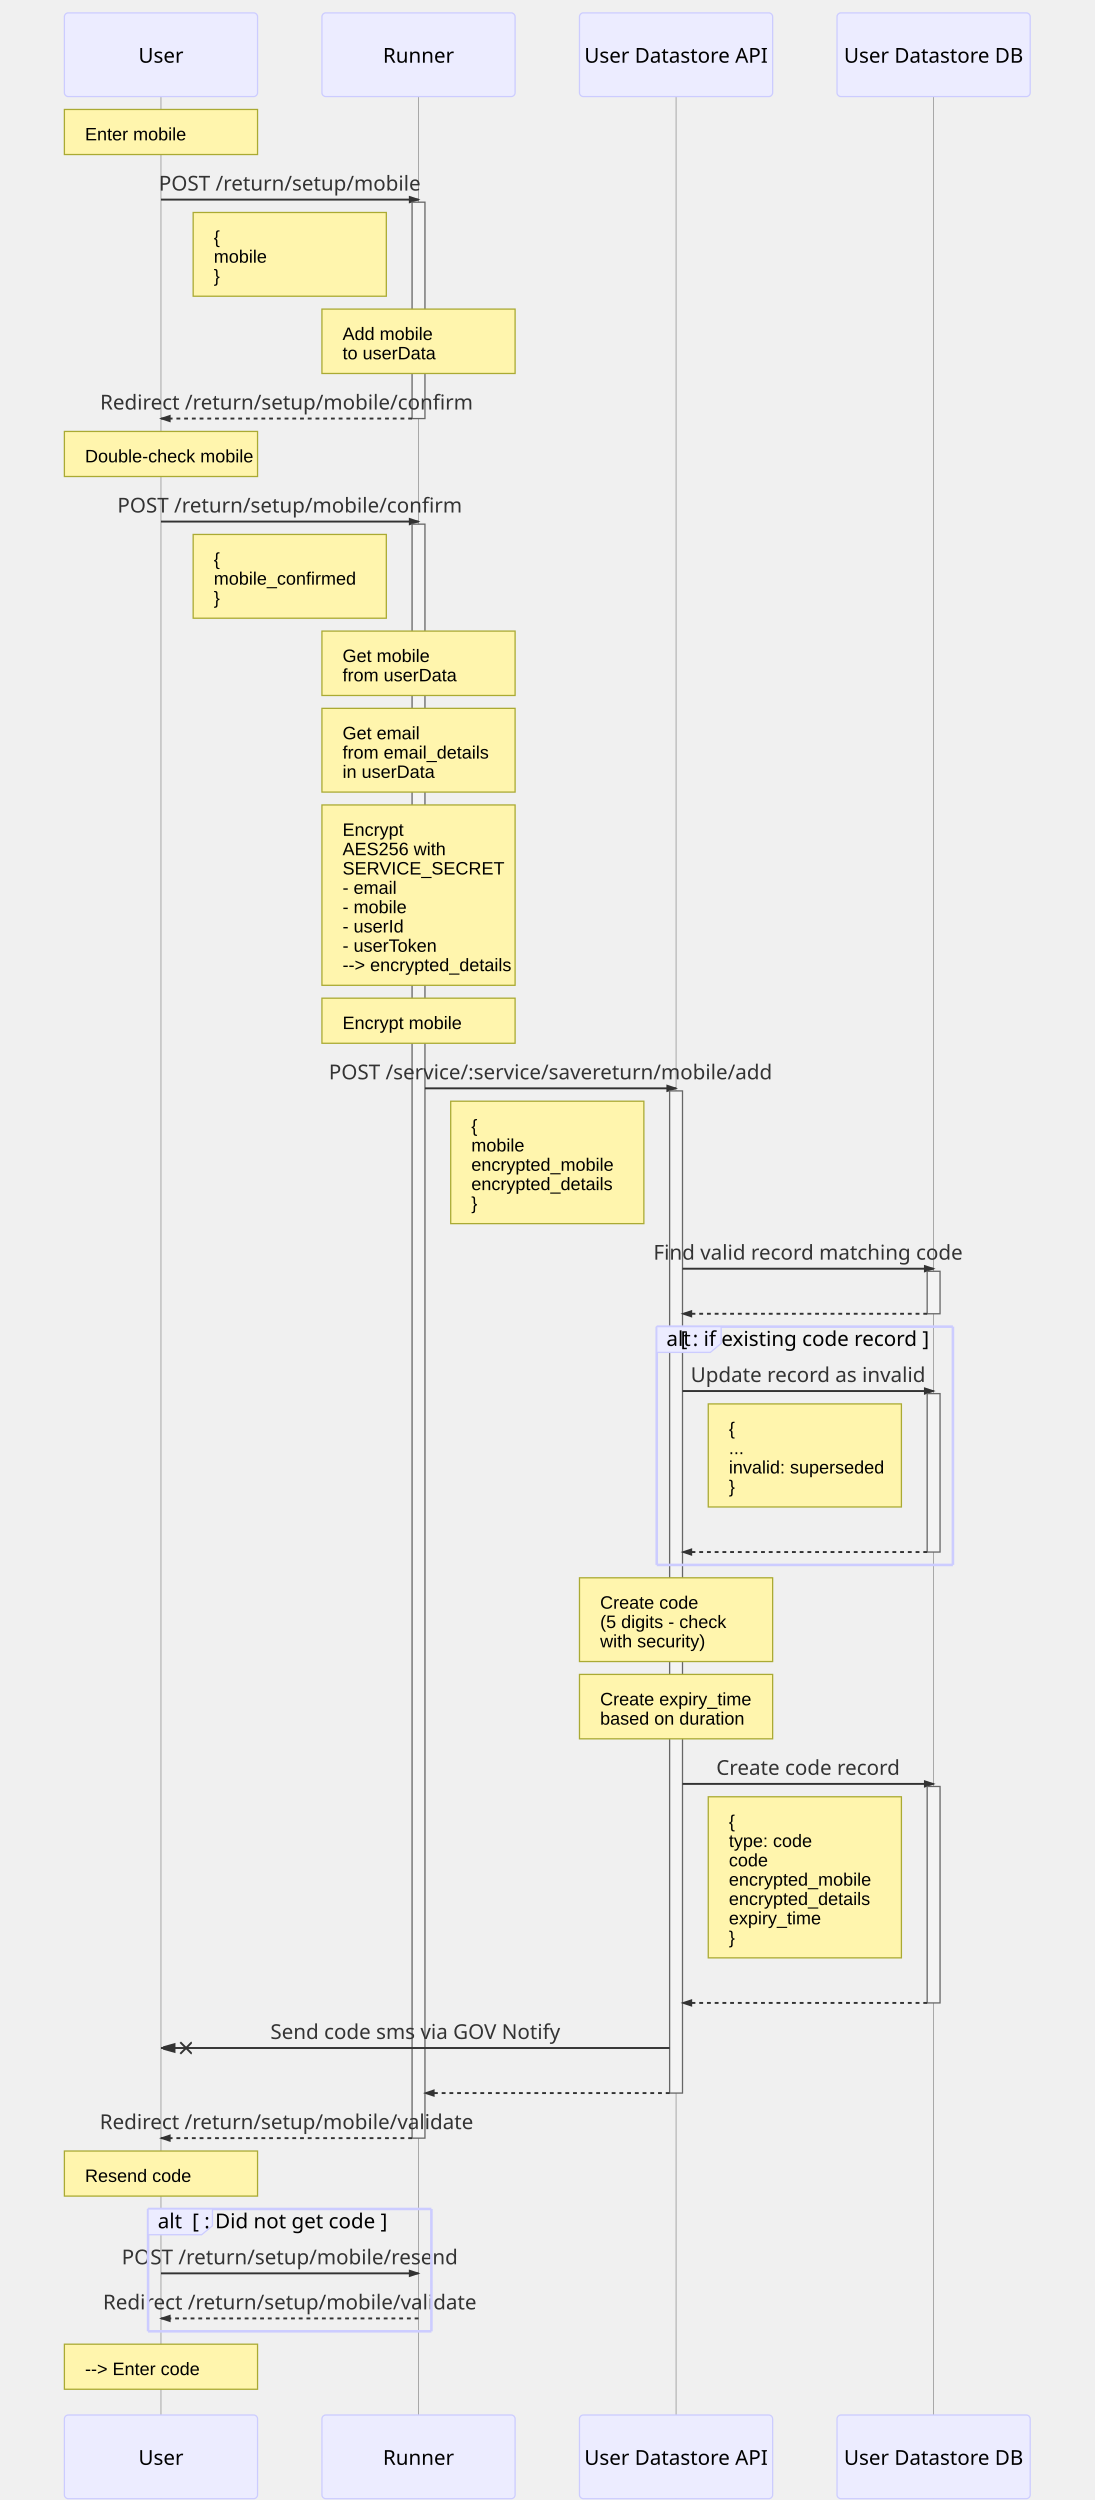
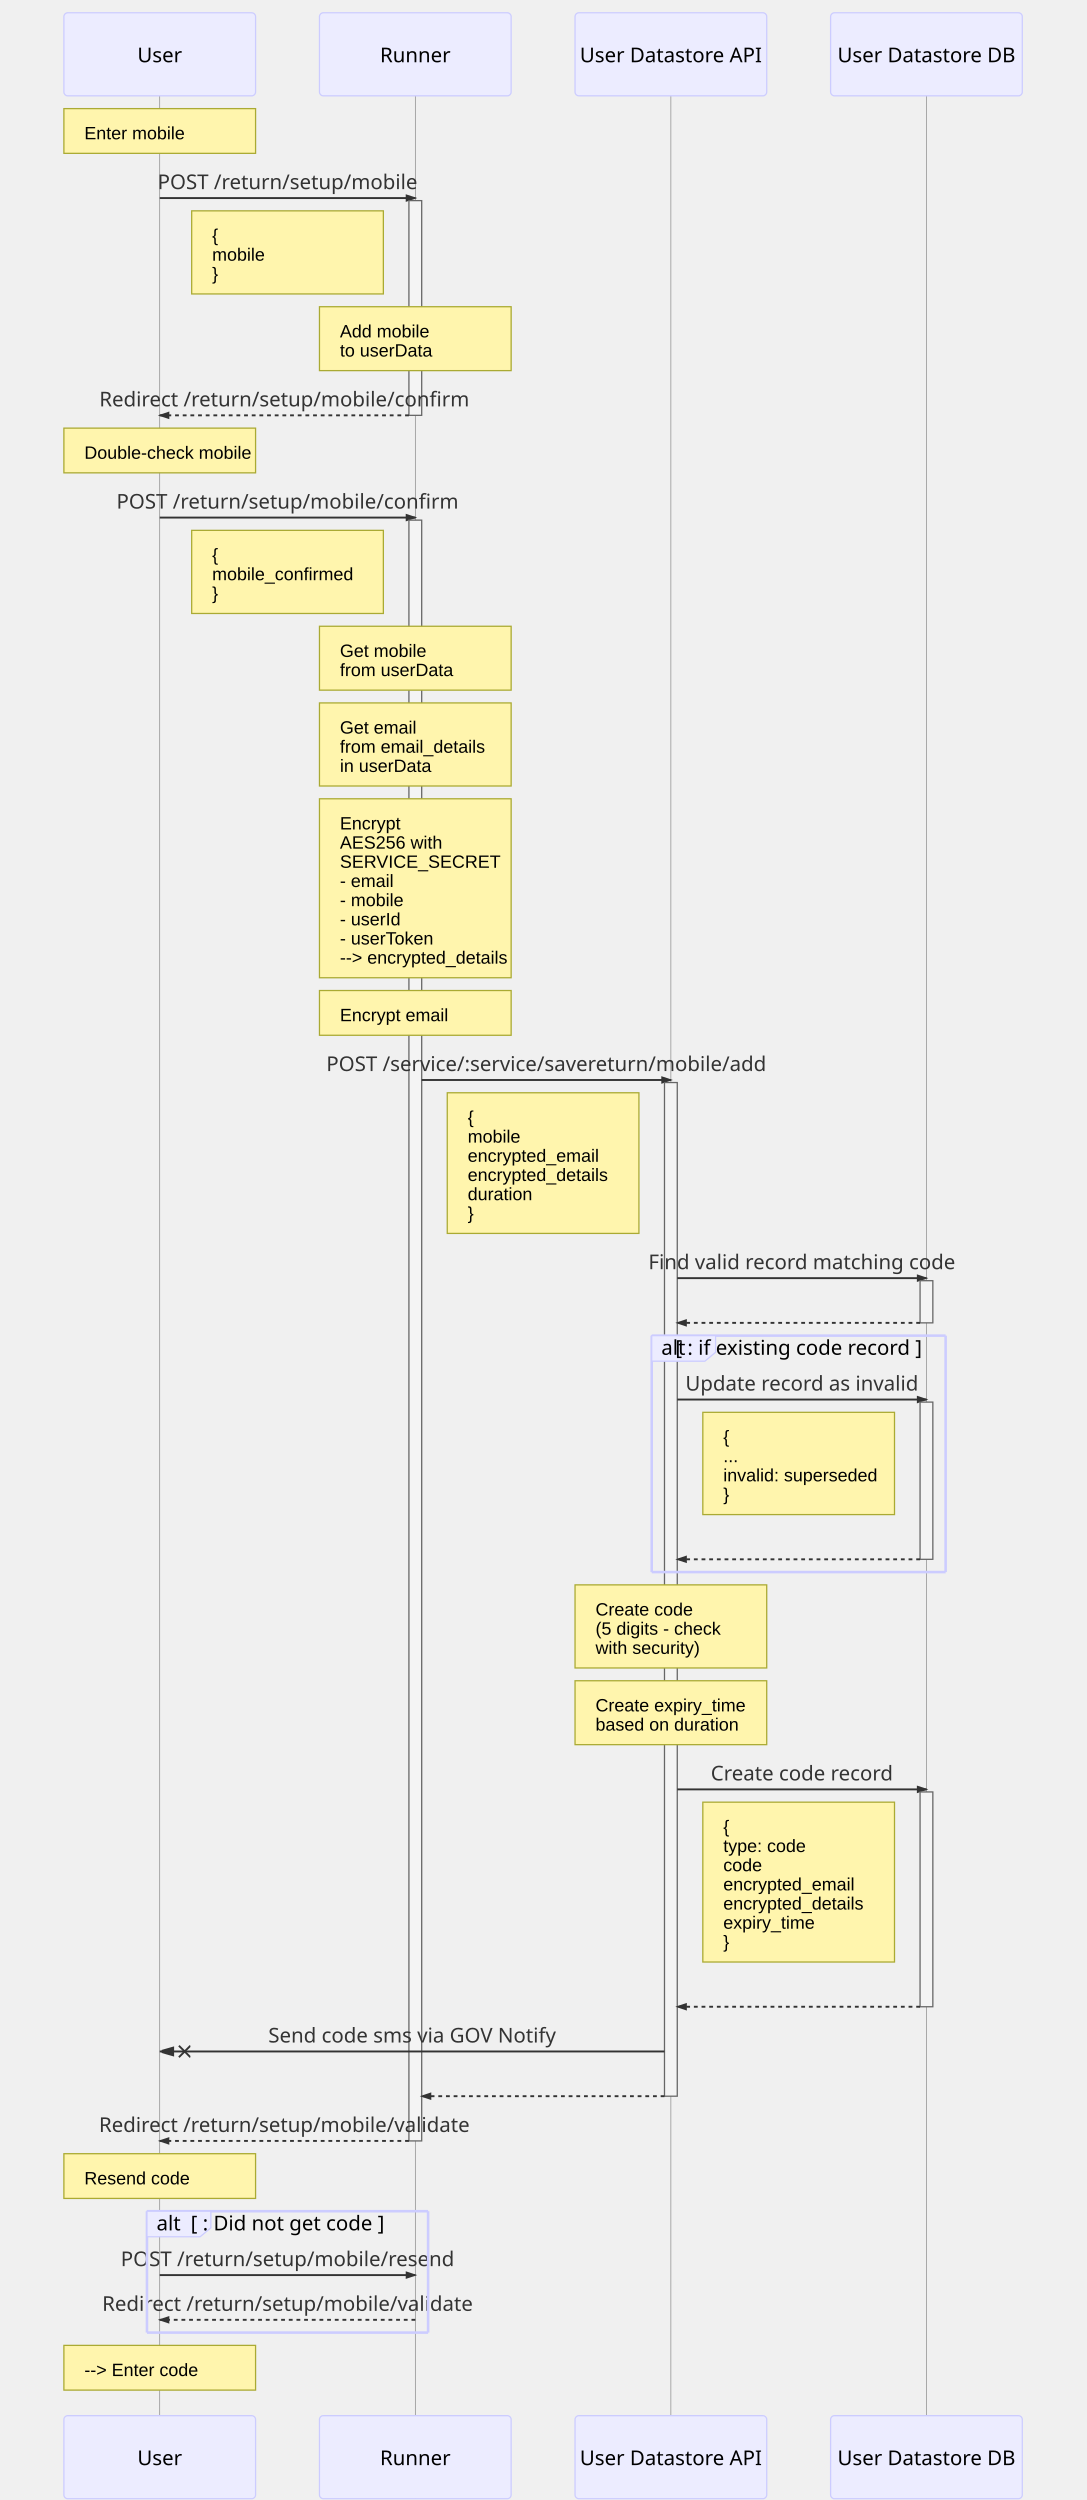
- <svg xmlns="http://www.w3.org/2000/svg" id="mermaid-1557232619871" width="100%" height="100%" style="max-width:850px;" viewBox="-50 -10 850 1941.391">
-   <style>#mermaid-1557232619871 .label{font-family:trebuchet ms,verdana,arial;color:#333}#mermaid-1557232619871 .node circle,#mermaid-1557232619871 .node ellipse,#mermaid-1557232619871 .node polygon,#mermaid-1557232619871 .node rect{fill:#ececff;stroke:#9370db;stroke-width:1px}#mermaid-1557232619871 .node.clickable{cursor:pointer}#mermaid-1557232619871 .arrowheadPath{fill:#333}#mermaid-1557232619871 .edgePath .path{stroke:#333;stroke-width:1.5px}#mermaid-1557232619871 .edgeLabel{background-color:#e8e8e8}#mermaid-1557232619871 .cluster rect{fill:#ffffde!important;stroke:#aa3!important;stroke-width:1px!important}#mermaid-1557232619871 .cluster text{fill:#333}#mermaid-1557232619871 div.mermaidTooltip{position:absolute;text-align:center;max-width:200px;padding:2px;font-family:trebuchet ms,verdana,arial;font-size:12px;background:#ffffde;border:1px solid #aa3;border-radius:2px;pointer-events:none;z-index:100}#mermaid-1557232619871 .actor{stroke:#ccf;fill:#ececff}#mermaid-1557232619871 text.actor{fill:#000;stroke:none}#mermaid-1557232619871 .actor-line{stroke:grey}#mermaid-1557232619871 .messageLine0{marker-end:"url(#arrowhead)"}#mermaid-1557232619871 .messageLine0,#mermaid-1557232619871 .messageLine1{stroke-width:1.5;stroke-dasharray:"2 2";stroke:#333}#mermaid-1557232619871 #arrowhead{fill:#333}#mermaid-1557232619871 #crosshead path{fill:#333!important;stroke:#333!important}#mermaid-1557232619871 .messageText{fill:#333;stroke:none}#mermaid-1557232619871 .labelBox{stroke:#ccf;fill:#ececff}#mermaid-1557232619871 .labelText,#mermaid-1557232619871 .loopText{fill:#000;stroke:none}#mermaid-1557232619871 .loopLine{stroke-width:2;stroke-dasharray:"2 2";marker-end:"url(#arrowhead)";stroke:#ccf}#mermaid-1557232619871 .note{stroke:#aa3;fill:#fff5ad}#mermaid-1557232619871 .noteText{fill:#000;stroke:none;font-family:trebuchet ms,verdana,arial;font-size:14px}#mermaid-1557232619871 .section{stroke:none;opacity:.2}#mermaid-1557232619871 .section0{fill:rgba(102,102,255,.49)}#mermaid-1557232619871 .section2{fill:#fff400}#mermaid-1557232619871 .section1,#mermaid-1557232619871 .section3{fill:#fff;opacity:.2}#mermaid-1557232619871 .sectionTitle0,#mermaid-1557232619871 .sectionTitle1,#mermaid-1557232619871 .sectionTitle2,#mermaid-1557232619871 .sectionTitle3{fill:#333}#mermaid-1557232619871 .sectionTitle{text-anchor:start;font-size:11px;text-height:14px}#mermaid-1557232619871 .grid .tick{stroke:#d3d3d3;opacity:.3;shape-rendering:crispEdges}#mermaid-1557232619871 .grid path{stroke-width:0}#mermaid-1557232619871 .today{fill:none;stroke:red;stroke-width:2px}#mermaid-1557232619871 .task{stroke-width:2}#mermaid-1557232619871 .taskText{text-anchor:middle;font-size:11px}#mermaid-1557232619871 .taskTextOutsideRight{fill:#000;text-anchor:start;font-size:11px}#mermaid-1557232619871 .taskTextOutsideLeft{fill:#000;text-anchor:end;font-size:11px}#mermaid-1557232619871 .taskText0,#mermaid-1557232619871 .taskText1,#mermaid-1557232619871 .taskText2,#mermaid-1557232619871 .taskText3{fill:#fff}#mermaid-1557232619871 .task0,#mermaid-1557232619871 .task1,#mermaid-1557232619871 .task2,#mermaid-1557232619871 .task3{fill:#8a90dd;stroke:#534fbc}#mermaid-1557232619871 .taskTextOutside0,#mermaid-1557232619871 .taskTextOutside1,#mermaid-1557232619871 .taskTextOutside2,#mermaid-1557232619871 .taskTextOutside3{fill:#000}#mermaid-1557232619871 .active0,#mermaid-1557232619871 .active1,#mermaid-1557232619871 .active2,#mermaid-1557232619871 .active3{fill:#bfc7ff;stroke:#534fbc}#mermaid-1557232619871 .activeText0,#mermaid-1557232619871 .activeText1,#mermaid-1557232619871 .activeText2,#mermaid-1557232619871 .activeText3{fill:#000!important}#mermaid-1557232619871 .done0,#mermaid-1557232619871 .done1,#mermaid-1557232619871 .done2,#mermaid-1557232619871 .done3{stroke:grey;fill:#d3d3d3;stroke-width:2}#mermaid-1557232619871 .doneText0,#mermaid-1557232619871 .doneText1,#mermaid-1557232619871 .doneText2,#mermaid-1557232619871 .doneText3{fill:#000!important}#mermaid-1557232619871 .crit0,#mermaid-1557232619871 .crit1,#mermaid-1557232619871 .crit2,#mermaid-1557232619871 .crit3{stroke:#f88;fill:red;stroke-width:2}#mermaid-1557232619871 .activeCrit0,#mermaid-1557232619871 .activeCrit1,#mermaid-1557232619871 .activeCrit2,#mermaid-1557232619871 .activeCrit3{stroke:#f88;fill:#bfc7ff;stroke-width:2}#mermaid-1557232619871 .doneCrit0,#mermaid-1557232619871 .doneCrit1,#mermaid-1557232619871 .doneCrit2,#mermaid-1557232619871 .doneCrit3{stroke:#f88;fill:#d3d3d3;stroke-width:2;cursor:pointer;shape-rendering:crispEdges}#mermaid-1557232619871 .activeCritText0,#mermaid-1557232619871 .activeCritText1,#mermaid-1557232619871 .activeCritText2,#mermaid-1557232619871 .activeCritText3,#mermaid-1557232619871 .doneCritText0,#mermaid-1557232619871 .doneCritText1,#mermaid-1557232619871 .doneCritText2,#mermaid-1557232619871 .doneCritText3{fill:#000!important}#mermaid-1557232619871 .titleText{text-anchor:middle;font-size:18px;fill:#000}#mermaid-1557232619871 g.classGroup text{fill:#9370db;stroke:none;font-family:trebuchet ms,verdana,arial;font-size:10px}#mermaid-1557232619871 g.classGroup rect{fill:#ececff;stroke:#9370db}#mermaid-1557232619871 g.classGroup line{stroke:#9370db;stroke-width:1}#mermaid-1557232619871 .classLabel .box{stroke:none;stroke-width:0;fill:#ececff;opacity:.5}#mermaid-1557232619871 .classLabel .label{fill:#9370db;font-size:10px}#mermaid-1557232619871 .relation{stroke:#9370db;stroke-width:1;fill:none}#mermaid-1557232619871 #compositionEnd,#mermaid-1557232619871 #compositionStart{fill:#9370db;stroke:#9370db;stroke-width:1}#mermaid-1557232619871 #aggregationEnd,#mermaid-1557232619871 #aggregationStart{fill:#ececff;stroke:#9370db;stroke-width:1}#mermaid-1557232619871 #dependencyEnd,#mermaid-1557232619871 #dependencyStart,#mermaid-1557232619871 #extensionEnd,#mermaid-1557232619871 #extensionStart{fill:#9370db;stroke:#9370db;stroke-width:1}#mermaid-1557232619871 .branch-label,#mermaid-1557232619871 .commit-id,#mermaid-1557232619871 .commit-msg{fill:#d3d3d3;color:#d3d3d3}</style>
-   <style>#mermaid-1557232619871 {
+ <svg xmlns="http://www.w3.org/2000/svg" id="mermaid-1557239138517" width="100%" height="100%" style="max-width:850px;" viewBox="-50 -10 850 1956.391">
+   <style>#mermaid-1557239138517 .label{font-family:trebuchet ms,verdana,arial;color:#333}#mermaid-1557239138517 .node circle,#mermaid-1557239138517 .node ellipse,#mermaid-1557239138517 .node polygon,#mermaid-1557239138517 .node rect{fill:#ececff;stroke:#9370db;stroke-width:1px}#mermaid-1557239138517 .node.clickable{cursor:pointer}#mermaid-1557239138517 .arrowheadPath{fill:#333}#mermaid-1557239138517 .edgePath .path{stroke:#333;stroke-width:1.5px}#mermaid-1557239138517 .edgeLabel{background-color:#e8e8e8}#mermaid-1557239138517 .cluster rect{fill:#ffffde!important;stroke:#aa3!important;stroke-width:1px!important}#mermaid-1557239138517 .cluster text{fill:#333}#mermaid-1557239138517 div.mermaidTooltip{position:absolute;text-align:center;max-width:200px;padding:2px;font-family:trebuchet ms,verdana,arial;font-size:12px;background:#ffffde;border:1px solid #aa3;border-radius:2px;pointer-events:none;z-index:100}#mermaid-1557239138517 .actor{stroke:#ccf;fill:#ececff}#mermaid-1557239138517 text.actor{fill:#000;stroke:none}#mermaid-1557239138517 .actor-line{stroke:grey}#mermaid-1557239138517 .messageLine0{marker-end:"url(#arrowhead)"}#mermaid-1557239138517 .messageLine0,#mermaid-1557239138517 .messageLine1{stroke-width:1.5;stroke-dasharray:"2 2";stroke:#333}#mermaid-1557239138517 #arrowhead{fill:#333}#mermaid-1557239138517 #crosshead path{fill:#333!important;stroke:#333!important}#mermaid-1557239138517 .messageText{fill:#333;stroke:none}#mermaid-1557239138517 .labelBox{stroke:#ccf;fill:#ececff}#mermaid-1557239138517 .labelText,#mermaid-1557239138517 .loopText{fill:#000;stroke:none}#mermaid-1557239138517 .loopLine{stroke-width:2;stroke-dasharray:"2 2";marker-end:"url(#arrowhead)";stroke:#ccf}#mermaid-1557239138517 .note{stroke:#aa3;fill:#fff5ad}#mermaid-1557239138517 .noteText{fill:#000;stroke:none;font-family:trebuchet ms,verdana,arial;font-size:14px}#mermaid-1557239138517 .section{stroke:none;opacity:.2}#mermaid-1557239138517 .section0{fill:rgba(102,102,255,.49)}#mermaid-1557239138517 .section2{fill:#fff400}#mermaid-1557239138517 .section1,#mermaid-1557239138517 .section3{fill:#fff;opacity:.2}#mermaid-1557239138517 .sectionTitle0,#mermaid-1557239138517 .sectionTitle1,#mermaid-1557239138517 .sectionTitle2,#mermaid-1557239138517 .sectionTitle3{fill:#333}#mermaid-1557239138517 .sectionTitle{text-anchor:start;font-size:11px;text-height:14px}#mermaid-1557239138517 .grid .tick{stroke:#d3d3d3;opacity:.3;shape-rendering:crispEdges}#mermaid-1557239138517 .grid path{stroke-width:0}#mermaid-1557239138517 .today{fill:none;stroke:red;stroke-width:2px}#mermaid-1557239138517 .task{stroke-width:2}#mermaid-1557239138517 .taskText{text-anchor:middle;font-size:11px}#mermaid-1557239138517 .taskTextOutsideRight{fill:#000;text-anchor:start;font-size:11px}#mermaid-1557239138517 .taskTextOutsideLeft{fill:#000;text-anchor:end;font-size:11px}#mermaid-1557239138517 .taskText0,#mermaid-1557239138517 .taskText1,#mermaid-1557239138517 .taskText2,#mermaid-1557239138517 .taskText3{fill:#fff}#mermaid-1557239138517 .task0,#mermaid-1557239138517 .task1,#mermaid-1557239138517 .task2,#mermaid-1557239138517 .task3{fill:#8a90dd;stroke:#534fbc}#mermaid-1557239138517 .taskTextOutside0,#mermaid-1557239138517 .taskTextOutside1,#mermaid-1557239138517 .taskTextOutside2,#mermaid-1557239138517 .taskTextOutside3{fill:#000}#mermaid-1557239138517 .active0,#mermaid-1557239138517 .active1,#mermaid-1557239138517 .active2,#mermaid-1557239138517 .active3{fill:#bfc7ff;stroke:#534fbc}#mermaid-1557239138517 .activeText0,#mermaid-1557239138517 .activeText1,#mermaid-1557239138517 .activeText2,#mermaid-1557239138517 .activeText3{fill:#000!important}#mermaid-1557239138517 .done0,#mermaid-1557239138517 .done1,#mermaid-1557239138517 .done2,#mermaid-1557239138517 .done3{stroke:grey;fill:#d3d3d3;stroke-width:2}#mermaid-1557239138517 .doneText0,#mermaid-1557239138517 .doneText1,#mermaid-1557239138517 .doneText2,#mermaid-1557239138517 .doneText3{fill:#000!important}#mermaid-1557239138517 .crit0,#mermaid-1557239138517 .crit1,#mermaid-1557239138517 .crit2,#mermaid-1557239138517 .crit3{stroke:#f88;fill:red;stroke-width:2}#mermaid-1557239138517 .activeCrit0,#mermaid-1557239138517 .activeCrit1,#mermaid-1557239138517 .activeCrit2,#mermaid-1557239138517 .activeCrit3{stroke:#f88;fill:#bfc7ff;stroke-width:2}#mermaid-1557239138517 .doneCrit0,#mermaid-1557239138517 .doneCrit1,#mermaid-1557239138517 .doneCrit2,#mermaid-1557239138517 .doneCrit3{stroke:#f88;fill:#d3d3d3;stroke-width:2;cursor:pointer;shape-rendering:crispEdges}#mermaid-1557239138517 .activeCritText0,#mermaid-1557239138517 .activeCritText1,#mermaid-1557239138517 .activeCritText2,#mermaid-1557239138517 .activeCritText3,#mermaid-1557239138517 .doneCritText0,#mermaid-1557239138517 .doneCritText1,#mermaid-1557239138517 .doneCritText2,#mermaid-1557239138517 .doneCritText3{fill:#000!important}#mermaid-1557239138517 .titleText{text-anchor:middle;font-size:18px;fill:#000}#mermaid-1557239138517 g.classGroup text{fill:#9370db;stroke:none;font-family:trebuchet ms,verdana,arial;font-size:10px}#mermaid-1557239138517 g.classGroup rect{fill:#ececff;stroke:#9370db}#mermaid-1557239138517 g.classGroup line{stroke:#9370db;stroke-width:1}#mermaid-1557239138517 .classLabel .box{stroke:none;stroke-width:0;fill:#ececff;opacity:.5}#mermaid-1557239138517 .classLabel .label{fill:#9370db;font-size:10px}#mermaid-1557239138517 .relation{stroke:#9370db;stroke-width:1;fill:none}#mermaid-1557239138517 #compositionEnd,#mermaid-1557239138517 #compositionStart{fill:#9370db;stroke:#9370db;stroke-width:1}#mermaid-1557239138517 #aggregationEnd,#mermaid-1557239138517 #aggregationStart{fill:#ececff;stroke:#9370db;stroke-width:1}#mermaid-1557239138517 #dependencyEnd,#mermaid-1557239138517 #dependencyStart,#mermaid-1557239138517 #extensionEnd,#mermaid-1557239138517 #extensionStart{fill:#9370db;stroke:#9370db;stroke-width:1}#mermaid-1557239138517 .branch-label,#mermaid-1557239138517 .commit-id,#mermaid-1557239138517 .commit-msg{fill:#d3d3d3;color:#d3d3d3}</style>
+   <style>#mermaid-1557239138517 {
    color: rgb(0, 0, 0);
    font: normal normal 400 normal 16px / normal nta;
  }</style>
  <defs>
    <style type="text/css">
  [object Promise]
  </style>
  </defs>
  <g />
  <g>
-     <line id="actor0" x1="75" y1="5" x2="75" y2="1930.391" class="actor-line" stroke-width="0.5px" stroke="#999" />
+     <line id="actor0" x1="75" y1="5" x2="75" y2="1945.391" class="actor-line" stroke-width="0.5px" stroke="#999" />
    <rect x="0" y="0" fill="#eaeaea" stroke="#666" width="150" height="65" rx="3" ry="3" class="actor" />
    <text x="75" y="32.5" dominant-baseline="central" alignment-baseline="central" class="actor" style="text-anchor: middle;">
      <tspan x="75" dy="0">User</tspan>
    </text>
  </g>
  <g>
-     <line id="actor1" x1="275" y1="5" x2="275" y2="1930.391" class="actor-line" stroke-width="0.5px" stroke="#999" />
+     <line id="actor1" x1="275" y1="5" x2="275" y2="1945.391" class="actor-line" stroke-width="0.5px" stroke="#999" />
    <rect x="200" y="0" fill="#eaeaea" stroke="#666" width="150" height="65" rx="3" ry="3" class="actor" />
    <text x="275" y="32.5" dominant-baseline="central" alignment-baseline="central" class="actor" style="text-anchor: middle;">
      <tspan x="275" dy="0">Runner</tspan>
    </text>
  </g>
  <g>
-     <line id="actor2" x1="475" y1="5" x2="475" y2="1930.391" class="actor-line" stroke-width="0.5px" stroke="#999" />
+     <line id="actor2" x1="475" y1="5" x2="475" y2="1945.391" class="actor-line" stroke-width="0.5px" stroke="#999" />
    <rect x="400" y="0" fill="#eaeaea" stroke="#666" width="150" height="65" rx="3" ry="3" class="actor" />
    <text x="475" y="32.5" dominant-baseline="central" alignment-baseline="central" class="actor" style="text-anchor: middle;">
      <tspan x="475" dy="0">User Datastore API</tspan>
    </text>
  </g>
  <g>
-     <line id="actor3" x1="675" y1="5" x2="675" y2="1930.391" class="actor-line" stroke-width="0.5px" stroke="#999" />
+     <line id="actor3" x1="675" y1="5" x2="675" y2="1945.391" class="actor-line" stroke-width="0.5px" stroke="#999" />
    <rect x="600" y="0" fill="#eaeaea" stroke="#666" width="150" height="65" rx="3" ry="3" class="actor" />
    <text x="675" y="32.5" dominant-baseline="central" alignment-baseline="central" class="actor" style="text-anchor: middle;">
      <tspan x="675" dy="0">User Datastore DB</tspan>
    </text>
  </g>
  <defs>
    <marker id="arrowhead" refX="5" refY="2" markerWidth="6" markerHeight="4" orient="auto">
      <path d="M 0,0 V 4 L6,2 Z" />
    </marker>
  </defs>
  <defs>
    <marker id="crosshead" markerWidth="15" markerHeight="8" orient="auto" refX="16" refY="4">
      <path fill="black" stroke="#000000" stroke-width="1px" d="M 9,2 V 6 L16,4 Z" style="stroke-dasharray: 0, 0;" />
      <path fill="none" stroke="#000000" stroke-width="1px" d="M 0,1 L 6,7 M 6,1 L 0,7" style="stroke-dasharray: 0, 0;" />
    </marker>
  </defs>
  <g>
    <rect x="0" y="75" fill="#EDF2AE" stroke="#666" width="150" height="35" rx="0" ry="0" class="note" />
    <text x="-4" y="99" fill="black" class="noteText">
      <tspan x="16" fill="black">Enter mobile</tspan>
    </text>
  </g>
  <g>
    <text x="175" y="138" class="messageText" style="text-anchor: middle;">POST /return/setup/mobile</text>
    <line x1="75" y1="145" x2="275" y2="145" class="messageLine0" stroke-width="2" stroke="black" marker-end="url(#arrowhead)" style="fill: none;" />
  </g>
  <g>
    <rect x="270" y="147" fill="#f4f4f4" stroke="#666" width="10" height="168.031" rx="0" ry="0" />
  </g>
  <g>
    <rect x="100" y="155" fill="#EDF2AE" stroke="#666" width="150" height="65.031" rx="0" ry="0" class="note" />
    <text x="96" y="179" fill="black" class="noteText">
      <tspan x="116" fill="black">{</tspan>
    </text>
    <text x="96" y="194.016" fill="black" class="noteText">
      <tspan x="116" fill="black">mobile</tspan>
    </text>
    <text x="96" y="209.016" fill="black" class="noteText">
      <tspan x="116" fill="black">}</tspan>
    </text>
  </g>
  <g>
    <rect x="200" y="230.031" fill="#EDF2AE" stroke="#666" width="150" height="50" rx="0" ry="0" class="note" />
    <text x="196" y="254.031" fill="black" class="noteText">
      <tspan x="216" fill="black">Add mobile </tspan>
    </text>
    <text x="196" y="269.031" fill="black" class="noteText">
      <tspan x="216" fill="black">to userData</tspan>
    </text>
  </g>
  <g>
    <text x="172.5" y="308.031" class="messageText" style="text-anchor: middle;">Redirect /return/setup/mobile/confirm</text>
    <line x1="270" y1="315.031" x2="75" y2="315.031" class="messageLine1" stroke-width="2" stroke="black" marker-end="url(#arrowhead)" style="stroke-dasharray: 3, 3; fill: none;" />
  </g>
  <g>
    <rect x="0" y="325.031" fill="#EDF2AE" stroke="#666" width="150" height="35" rx="0" ry="0" class="note" />
    <text x="-4" y="349.031" fill="black" class="noteText">
      <tspan x="16" fill="black">Double-check mobile</tspan>
    </text>
  </g>
  <g>
    <text x="175" y="388.031" class="messageText" style="text-anchor: middle;">POST /return/setup/mobile/confirm</text>
    <line x1="75" y1="395.031" x2="275" y2="395.031" class="messageLine0" stroke-width="2" stroke="black" marker-end="url(#arrowhead)" style="fill: none;" />
  </g>
  <g>
-     <rect x="270" y="397.031" fill="#f4f4f4" stroke="#666" width="10" height="1253.359" rx="0" ry="0" />
+     <rect x="270" y="397.031" fill="#f4f4f4" stroke="#666" width="10" height="1268.359" rx="0" ry="0" />
  </g>
  <g>
    <rect x="100" y="405.031" fill="#EDF2AE" stroke="#666" width="150" height="65.047" rx="0" ry="0" class="note" />
    <text x="96" y="429.031" fill="black" class="noteText">
      <tspan x="116" fill="black">{</tspan>
    </text>
    <text x="96" y="444.047" fill="black" class="noteText">
      <tspan x="116" fill="black">mobile_confirmed</tspan>
    </text>
    <text x="96" y="459.062" fill="black" class="noteText">
      <tspan x="116" fill="black">}</tspan>
    </text>
  </g>
  <g>
    <rect x="200" y="480.078" fill="#EDF2AE" stroke="#666" width="150" height="50" rx="0" ry="0" class="note" />
    <text x="196" y="504.078" fill="black" class="noteText">
      <tspan x="216" fill="black">Get mobile </tspan>
    </text>
    <text x="196" y="519.078" fill="black" class="noteText">
      <tspan x="216" fill="black">from userData</tspan>
    </text>
  </g>
  <g>
    <rect x="200" y="540.078" fill="#EDF2AE" stroke="#666" width="150" height="65.016" rx="0" ry="0" class="note" />
    <text x="196" y="564.078" fill="black" class="noteText">
      <tspan x="216" fill="black">Get email</tspan>
    </text>
    <text x="196" y="579.078" fill="black" class="noteText">
      <tspan x="216" fill="black">from email_details</tspan>
    </text>
    <text x="196" y="594.094" fill="black" class="noteText">
      <tspan x="216" fill="black">in userData</tspan>
    </text>
  </g>
  <g>
    <rect x="200" y="615.094" fill="#EDF2AE" stroke="#666" width="150" height="140.047" rx="0" ry="0" class="note" />
    <text x="196" y="639.094" fill="black" class="noteText">
      <tspan x="216" fill="black">Encrypt</tspan>
    </text>
    <text x="196" y="654.109" fill="black" class="noteText">
      <tspan x="216" fill="black">AES256 with</tspan>
    </text>
    <text x="196" y="669.109" fill="black" class="noteText">
      <tspan x="216" fill="black">SERVICE_SECRET</tspan>
    </text>
    <text x="196" y="684.125" fill="black" class="noteText">
      <tspan x="216" fill="black">- email</tspan>
    </text>
    <text x="196" y="699.125" fill="black" class="noteText">
      <tspan x="216" fill="black">- mobile</tspan>
    </text>
    <text x="196" y="714.125" fill="black" class="noteText">
      <tspan x="216" fill="black">- userId</tspan>
    </text>
    <text x="196" y="729.125" fill="black" class="noteText">
      <tspan x="216" fill="black">- userToken</tspan>
    </text>
    <text x="196" y="744.125" fill="black" class="noteText">
      <tspan x="216" fill="black" />
    </text>
    <text x="196" y="744.125" fill="black" class="noteText">
      <tspan x="216" fill="black">--&gt; encrypted_details</tspan>
    </text>
  </g>
  <g>
    <rect x="200" y="765.141" fill="#EDF2AE" stroke="#666" width="150" height="35.016" rx="0" ry="0" class="note" />
    <text x="196" y="789.141" fill="black" class="noteText">
-       <tspan x="216" fill="black">Encrypt mobile</tspan>
+       <tspan x="216" fill="black">Encrypt email</tspan>
    </text>
  </g>
  <g>
    <text x="377.5" y="828.156" class="messageText" style="text-anchor: middle;">POST /service/:service/savereturn/mobile/add</text>
    <line x1="280" y1="835.156" x2="475" y2="835.156" class="messageLine0" stroke-width="2" stroke="black" marker-end="url(#arrowhead)" style="fill: none;" />
  </g>
  <g>
-     <rect x="470" y="837.156" fill="#f4f4f4" stroke="#666" width="10" height="778.234" rx="0" ry="0" />
-   </g>
-   <g>
-     <rect x="300" y="845.156" fill="#EDF2AE" stroke="#666" width="150" height="95.062" rx="0" ry="0" class="note" />
+     <rect x="470" y="837.156" fill="#f4f4f4" stroke="#666" width="10" height="793.234" rx="0" ry="0" />
+   </g>
+   <g>
+     <rect x="300" y="845.156" fill="#EDF2AE" stroke="#666" width="150" height="110.062" rx="0" ry="0" class="note" />
    <text x="296" y="869.156" fill="black" class="noteText">
      <tspan x="316" fill="black">{</tspan>
    </text>
    <text x="296" y="884.172" fill="black" class="noteText">
      <tspan x="316" fill="black">mobile</tspan>
    </text>
    <text x="296" y="899.172" fill="black" class="noteText">
-       <tspan x="316" fill="black">encrypted_mobile</tspan>
+       <tspan x="316" fill="black">encrypted_email</tspan>
    </text>
    <text x="296" y="914.188" fill="black" class="noteText">
      <tspan x="316" fill="black">encrypted_details</tspan>
    </text>
    <text x="296" y="929.203" fill="black" class="noteText">
+       <tspan x="316" fill="black">duration</tspan>
+     </text>
+     <text x="296" y="944.203" fill="black" class="noteText">
      <tspan x="316" fill="black">}</tspan>
    </text>
  </g>
  <g>
-     <text x="577.5" y="968.219" class="messageText" style="text-anchor: middle;">Find valid record matching code</text>
-     <line x1="480" y1="975.219" x2="675" y2="975.219" class="messageLine0" stroke-width="2" stroke="black" marker-end="url(#arrowhead)" style="fill: none;" />
-   </g>
-   <g>
-     <rect x="670" y="977.219" fill="#f4f4f4" stroke="#666" width="10" height="33" rx="0" ry="0" />
-   </g>
-   <g>
-     <text x="575" y="1003.219" class="messageText" style="text-anchor: middle;" />
-     <line x1="670" y1="1010.219" x2="480" y2="1010.219" class="messageLine1" stroke-width="2" stroke="black" marker-end="url(#arrowhead)" style="stroke-dasharray: 3, 3; fill: none;" />
-   </g>
-   <g>
-     <text x="577.5" y="1063.219" class="messageText" style="text-anchor: middle;">Update record as invalid</text>
-     <line x1="480" y1="1070.219" x2="675" y2="1070.219" class="messageLine0" stroke-width="2" stroke="black" marker-end="url(#arrowhead)" style="fill: none;" />
-   </g>
-   <g>
-     <rect x="670" y="1072.219" fill="#f4f4f4" stroke="#666" width="10" height="123.031" rx="0" ry="0" />
-   </g>
-   <g>
-     <rect x="500" y="1080.219" fill="#EDF2AE" stroke="#666" width="150" height="80.031" rx="0" ry="0" class="note" />
-     <text x="496" y="1104.219" fill="black" class="noteText">
+     <text x="577.5" y="983.219" class="messageText" style="text-anchor: middle;">Find valid record matching code</text>
+     <line x1="480" y1="990.219" x2="675" y2="990.219" class="messageLine0" stroke-width="2" stroke="black" marker-end="url(#arrowhead)" style="fill: none;" />
+   </g>
+   <g>
+     <rect x="670" y="992.219" fill="#f4f4f4" stroke="#666" width="10" height="33" rx="0" ry="0" />
+   </g>
+   <g>
+     <text x="575" y="1018.219" class="messageText" style="text-anchor: middle;" />
+     <line x1="670" y1="1025.219" x2="480" y2="1025.219" class="messageLine1" stroke-width="2" stroke="black" marker-end="url(#arrowhead)" style="stroke-dasharray: 3, 3; fill: none;" />
+   </g>
+   <g>
+     <text x="577.5" y="1078.219" class="messageText" style="text-anchor: middle;">Update record as invalid</text>
+     <line x1="480" y1="1085.219" x2="675" y2="1085.219" class="messageLine0" stroke-width="2" stroke="black" marker-end="url(#arrowhead)" style="fill: none;" />
+   </g>
+   <g>
+     <rect x="670" y="1087.219" fill="#f4f4f4" stroke="#666" width="10" height="123.031" rx="0" ry="0" />
+   </g>
+   <g>
+     <rect x="500" y="1095.219" fill="#EDF2AE" stroke="#666" width="150" height="80.031" rx="0" ry="0" class="note" />
+     <text x="496" y="1119.219" fill="black" class="noteText">
      <tspan x="516" fill="black">{</tspan>
    </text>
-     <text x="496" y="1119.234" fill="black" class="noteText">
+     <text x="496" y="1134.234" fill="black" class="noteText">
      <tspan x="516" fill="black">...</tspan>
    </text>
-     <text x="496" y="1134.234" fill="black" class="noteText">
+     <text x="496" y="1149.234" fill="black" class="noteText">
      <tspan x="516" fill="black">invalid: superseded</tspan>
    </text>
-     <text x="496" y="1149.234" fill="black" class="noteText">
+     <text x="496" y="1164.234" fill="black" class="noteText">
      <tspan x="516" fill="black">}</tspan>
    </text>
  </g>
  <g>
-     <text x="575" y="1188.25" class="messageText" style="text-anchor: middle;" />
-     <line x1="670" y1="1195.25" x2="480" y2="1195.25" class="messageLine1" stroke-width="2" stroke="black" marker-end="url(#arrowhead)" style="stroke-dasharray: 3, 3; fill: none;" />
-   </g>
-   <g>
-     <line x1="460" y1="1020.219" x2="690" y2="1020.219" class="loopLine" />
-     <line x1="690" y1="1020.219" x2="690" y2="1205.25" class="loopLine" />
-     <line x1="460" y1="1205.25" x2="690" y2="1205.25" class="loopLine" />
-     <line x1="460" y1="1020.219" x2="460" y2="1205.25" class="loopLine" />
-     <polygon points="460,1020.219 510,1020.219 510,1033.219 501.6,1040.219 460,1040.219" class="labelBox" />
-     <text x="467.5" y="1035.219" fill="black" class="labelText">
+     <text x="575" y="1203.25" class="messageText" style="text-anchor: middle;" />
+     <line x1="670" y1="1210.25" x2="480" y2="1210.25" class="messageLine1" stroke-width="2" stroke="black" marker-end="url(#arrowhead)" style="stroke-dasharray: 3, 3; fill: none;" />
+   </g>
+   <g>
+     <line x1="460" y1="1035.219" x2="690" y2="1035.219" class="loopLine" />
+     <line x1="690" y1="1035.219" x2="690" y2="1220.25" class="loopLine" />
+     <line x1="460" y1="1220.25" x2="690" y2="1220.25" class="loopLine" />
+     <line x1="460" y1="1035.219" x2="460" y2="1220.25" class="loopLine" />
+     <polygon points="460,1035.219 510,1035.219 510,1048.219 501.6,1055.219 460,1055.219" class="labelBox" />
+     <text x="467.5" y="1050.219" fill="black" class="labelText">
      <tspan x="467.5" fill="black">alt</tspan>
    </text>
-     <text x="575" y="1035.219" fill="black" class="loopText" style="text-anchor: middle;">
+     <text x="575" y="1050.219" fill="black" class="loopText" style="text-anchor: middle;">
      <tspan x="575" fill="black">[ : if existing code record ]</tspan>
    </text>
  </g>
  <g>
-     <rect x="400" y="1215.25" fill="#EDF2AE" stroke="#666" width="150" height="65.031" rx="0" ry="0" class="note" />
-     <text x="396" y="1239.25" fill="black" class="noteText">
+     <rect x="400" y="1230.25" fill="#EDF2AE" stroke="#666" width="150" height="65.031" rx="0" ry="0" class="note" />
+     <text x="396" y="1254.25" fill="black" class="noteText">
      <tspan x="416" fill="black">Create  code</tspan>
    </text>
-     <text x="396" y="1254.25" fill="black" class="noteText">
+     <text x="396" y="1269.25" fill="black" class="noteText">
      <tspan x="416" fill="black">(5 digits - check</tspan>
    </text>
-     <text x="396" y="1269.266" fill="black" class="noteText">
+     <text x="396" y="1284.266" fill="black" class="noteText">
      <tspan x="416" fill="black">with security)</tspan>
    </text>
  </g>
  <g>
-     <rect x="400" y="1290.281" fill="#EDF2AE" stroke="#666" width="150" height="50.016" rx="0" ry="0" class="note" />
-     <text x="396" y="1314.281" fill="black" class="noteText">
+     <rect x="400" y="1305.281" fill="#EDF2AE" stroke="#666" width="150" height="50.016" rx="0" ry="0" class="note" />
+     <text x="396" y="1329.281" fill="black" class="noteText">
      <tspan x="416" fill="black">Create expiry_time</tspan>
    </text>
-     <text x="396" y="1329.297" fill="black" class="noteText">
+     <text x="396" y="1344.297" fill="black" class="noteText">
      <tspan x="416" fill="black">based on duration</tspan>
    </text>
  </g>
  <g>
-     <text x="577.5" y="1368.297" class="messageText" style="text-anchor: middle;">Create code record</text>
-     <line x1="480" y1="1375.297" x2="675" y2="1375.297" class="messageLine0" stroke-width="2" stroke="black" marker-end="url(#arrowhead)" style="fill: none;" />
-   </g>
-   <g>
-     <rect x="670" y="1377.297" fill="#f4f4f4" stroke="#666" width="10" height="168.094" rx="0" ry="0" />
-   </g>
-   <g>
-     <rect x="500" y="1385.297" fill="#EDF2AE" stroke="#666" width="150" height="125.094" rx="0" ry="0" class="note" />
-     <text x="496" y="1409.297" fill="black" class="noteText">
+     <text x="577.5" y="1383.297" class="messageText" style="text-anchor: middle;">Create code record</text>
+     <line x1="480" y1="1390.297" x2="675" y2="1390.297" class="messageLine0" stroke-width="2" stroke="black" marker-end="url(#arrowhead)" style="fill: none;" />
+   </g>
+   <g>
+     <rect x="670" y="1392.297" fill="#f4f4f4" stroke="#666" width="10" height="168.094" rx="0" ry="0" />
+   </g>
+   <g>
+     <rect x="500" y="1400.297" fill="#EDF2AE" stroke="#666" width="150" height="125.094" rx="0" ry="0" class="note" />
+     <text x="496" y="1424.297" fill="black" class="noteText">
      <tspan x="516" fill="black">{ </tspan>
    </text>
-     <text x="496" y="1424.312" fill="black" class="noteText">
+     <text x="496" y="1439.312" fill="black" class="noteText">
      <tspan x="516" fill="black">type: code</tspan>
    </text>
-     <text x="496" y="1439.328" fill="black" class="noteText">
+     <text x="496" y="1454.328" fill="black" class="noteText">
      <tspan x="516" fill="black">code</tspan>
    </text>
-     <text x="496" y="1454.328" fill="black" class="noteText">
-       <tspan x="516" fill="black">encrypted_mobile</tspan>
-     </text>
-     <text x="496" y="1469.344" fill="black" class="noteText">
+     <text x="496" y="1469.328" fill="black" class="noteText">
+       <tspan x="516" fill="black">encrypted_email</tspan>
+     </text>
+     <text x="496" y="1484.344" fill="black" class="noteText">
      <tspan x="516" fill="black">encrypted_details</tspan>
    </text>
-     <text x="496" y="1484.359" fill="black" class="noteText">
+     <text x="496" y="1499.359" fill="black" class="noteText">
      <tspan x="516" fill="black">expiry_time</tspan>
    </text>
-     <text x="496" y="1499.375" fill="black" class="noteText">
+     <text x="496" y="1514.375" fill="black" class="noteText">
      <tspan x="516" fill="black"> }</tspan>
    </text>
  </g>
  <g>
-     <text x="575" y="1538.391" class="messageText" style="text-anchor: middle;" />
-     <line x1="670" y1="1545.391" x2="480" y2="1545.391" class="messageLine1" stroke-width="2" stroke="black" marker-end="url(#arrowhead)" style="stroke-dasharray: 3, 3; fill: none;" />
-   </g>
-   <g>
-     <text x="272.5" y="1573.391" class="messageText" style="text-anchor: middle;">Send code sms via GOV Notify</text>
-     <line x1="470" y1="1580.391" x2="75" y2="1580.391" class="messageLine0" stroke-width="2" stroke="black" marker-end="url(#crosshead)" style="fill: none;" />
-   </g>
-   <g>
-     <text x="375" y="1608.391" class="messageText" style="text-anchor: middle;" />
-     <line x1="470" y1="1615.391" x2="280" y2="1615.391" class="messageLine1" stroke-width="2" stroke="black" marker-end="url(#arrowhead)" style="stroke-dasharray: 3, 3; fill: none;" />
-   </g>
-   <g>
-     <text x="172.5" y="1643.391" class="messageText" style="text-anchor: middle;">Redirect /return/setup/mobile/validate</text>
-     <line x1="270" y1="1650.391" x2="75" y2="1650.391" class="messageLine1" stroke-width="2" stroke="black" marker-end="url(#arrowhead)" style="stroke-dasharray: 3, 3; fill: none;" />
-   </g>
-   <g>
-     <rect x="0" y="1660.391" fill="#EDF2AE" stroke="#666" width="150" height="35" rx="0" ry="0" class="note" />
-     <text x="-4" y="1684.391" fill="black" class="noteText">
+     <text x="575" y="1553.391" class="messageText" style="text-anchor: middle;" />
+     <line x1="670" y1="1560.391" x2="480" y2="1560.391" class="messageLine1" stroke-width="2" stroke="black" marker-end="url(#arrowhead)" style="stroke-dasharray: 3, 3; fill: none;" />
+   </g>
+   <g>
+     <text x="272.5" y="1588.391" class="messageText" style="text-anchor: middle;">Send code sms via GOV Notify</text>
+     <line x1="470" y1="1595.391" x2="75" y2="1595.391" class="messageLine0" stroke-width="2" stroke="black" marker-end="url(#crosshead)" style="fill: none;" />
+   </g>
+   <g>
+     <text x="375" y="1623.391" class="messageText" style="text-anchor: middle;" />
+     <line x1="470" y1="1630.391" x2="280" y2="1630.391" class="messageLine1" stroke-width="2" stroke="black" marker-end="url(#arrowhead)" style="stroke-dasharray: 3, 3; fill: none;" />
+   </g>
+   <g>
+     <text x="172.5" y="1658.391" class="messageText" style="text-anchor: middle;">Redirect /return/setup/mobile/validate</text>
+     <line x1="270" y1="1665.391" x2="75" y2="1665.391" class="messageLine1" stroke-width="2" stroke="black" marker-end="url(#arrowhead)" style="stroke-dasharray: 3, 3; fill: none;" />
+   </g>
+   <g>
+     <rect x="0" y="1675.391" fill="#EDF2AE" stroke="#666" width="150" height="35" rx="0" ry="0" class="note" />
+     <text x="-4" y="1699.391" fill="black" class="noteText">
      <tspan x="16" fill="black">Resend code</tspan>
    </text>
  </g>
  <g>
-     <text x="175" y="1748.391" class="messageText" style="text-anchor: middle;">POST /return/setup/mobile/resend</text>
-     <line x1="75" y1="1755.391" x2="275" y2="1755.391" class="messageLine0" stroke-width="2" stroke="black" marker-end="url(#arrowhead)" style="fill: none;" />
-   </g>
-   <g>
-     <text x="175" y="1783.391" class="messageText" style="text-anchor: middle;">Redirect /return/setup/mobile/validate</text>
-     <line x1="275" y1="1790.391" x2="75" y2="1790.391" class="messageLine1" stroke-width="2" stroke="black" marker-end="url(#arrowhead)" style="stroke-dasharray: 3, 3; fill: none;" />
-   </g>
-   <g>
-     <line x1="65" y1="1705.391" x2="285" y2="1705.391" class="loopLine" />
-     <line x1="285" y1="1705.391" x2="285" y2="1800.391" class="loopLine" />
-     <line x1="65" y1="1800.391" x2="285" y2="1800.391" class="loopLine" />
-     <line x1="65" y1="1705.391" x2="65" y2="1800.391" class="loopLine" />
-     <polygon points="65,1705.391 115,1705.391 115,1718.391 106.6,1725.391 65,1725.391" class="labelBox" />
-     <text x="72.5" y="1720.391" fill="black" class="labelText">
+     <text x="175" y="1763.391" class="messageText" style="text-anchor: middle;">POST /return/setup/mobile/resend</text>
+     <line x1="75" y1="1770.391" x2="275" y2="1770.391" class="messageLine0" stroke-width="2" stroke="black" marker-end="url(#arrowhead)" style="fill: none;" />
+   </g>
+   <g>
+     <text x="175" y="1798.391" class="messageText" style="text-anchor: middle;">Redirect /return/setup/mobile/validate</text>
+     <line x1="275" y1="1805.391" x2="75" y2="1805.391" class="messageLine1" stroke-width="2" stroke="black" marker-end="url(#arrowhead)" style="stroke-dasharray: 3, 3; fill: none;" />
+   </g>
+   <g>
+     <line x1="65" y1="1720.391" x2="285" y2="1720.391" class="loopLine" />
+     <line x1="285" y1="1720.391" x2="285" y2="1815.391" class="loopLine" />
+     <line x1="65" y1="1815.391" x2="285" y2="1815.391" class="loopLine" />
+     <line x1="65" y1="1720.391" x2="65" y2="1815.391" class="loopLine" />
+     <polygon points="65,1720.391 115,1720.391 115,1733.391 106.6,1740.391 65,1740.391" class="labelBox" />
+     <text x="72.5" y="1735.391" fill="black" class="labelText">
      <tspan x="72.5" fill="black">alt</tspan>
    </text>
-     <text x="175" y="1720.391" fill="black" class="loopText" style="text-anchor: middle;">
+     <text x="175" y="1735.391" fill="black" class="loopText" style="text-anchor: middle;">
      <tspan x="175" fill="black">[ : Did not get code ]</tspan>
    </text>
  </g>
  <g>
-     <rect x="0" y="1810.391" fill="#EDF2AE" stroke="#666" width="150" height="35" rx="0" ry="0" class="note" />
-     <text x="-4" y="1834.391" fill="black" class="noteText">
+     <rect x="0" y="1825.391" fill="#EDF2AE" stroke="#666" width="150" height="35" rx="0" ry="0" class="note" />
+     <text x="-4" y="1849.391" fill="black" class="noteText">
      <tspan x="16" fill="black">--&gt; Enter code</tspan>
    </text>
  </g>
  <g>
-     <rect x="0" y="1865.391" fill="#eaeaea" stroke="#666" width="150" height="65" rx="3" ry="3" class="actor" />
-     <text x="75" y="1897.891" dominant-baseline="central" alignment-baseline="central" class="actor" style="text-anchor: middle;">
+     <rect x="0" y="1880.391" fill="#eaeaea" stroke="#666" width="150" height="65" rx="3" ry="3" class="actor" />
+     <text x="75" y="1912.891" dominant-baseline="central" alignment-baseline="central" class="actor" style="text-anchor: middle;">
      <tspan x="75" dy="0">User</tspan>
    </text>
  </g>
  <g>
-     <rect x="200" y="1865.391" fill="#eaeaea" stroke="#666" width="150" height="65" rx="3" ry="3" class="actor" />
-     <text x="275" y="1897.891" dominant-baseline="central" alignment-baseline="central" class="actor" style="text-anchor: middle;">
+     <rect x="200" y="1880.391" fill="#eaeaea" stroke="#666" width="150" height="65" rx="3" ry="3" class="actor" />
+     <text x="275" y="1912.891" dominant-baseline="central" alignment-baseline="central" class="actor" style="text-anchor: middle;">
      <tspan x="275" dy="0">Runner</tspan>
    </text>
  </g>
  <g>
-     <rect x="400" y="1865.391" fill="#eaeaea" stroke="#666" width="150" height="65" rx="3" ry="3" class="actor" />
-     <text x="475" y="1897.891" dominant-baseline="central" alignment-baseline="central" class="actor" style="text-anchor: middle;">
+     <rect x="400" y="1880.391" fill="#eaeaea" stroke="#666" width="150" height="65" rx="3" ry="3" class="actor" />
+     <text x="475" y="1912.891" dominant-baseline="central" alignment-baseline="central" class="actor" style="text-anchor: middle;">
      <tspan x="475" dy="0">User Datastore API</tspan>
    </text>
  </g>
  <g>
-     <rect x="600" y="1865.391" fill="#eaeaea" stroke="#666" width="150" height="65" rx="3" ry="3" class="actor" />
-     <text x="675" y="1897.891" dominant-baseline="central" alignment-baseline="central" class="actor" style="text-anchor: middle;">
+     <rect x="600" y="1880.391" fill="#eaeaea" stroke="#666" width="150" height="65" rx="3" ry="3" class="actor" />
+     <text x="675" y="1912.891" dominant-baseline="central" alignment-baseline="central" class="actor" style="text-anchor: middle;">
      <tspan x="675" dy="0">User Datastore DB</tspan>
    </text>
  </g>
</svg>
